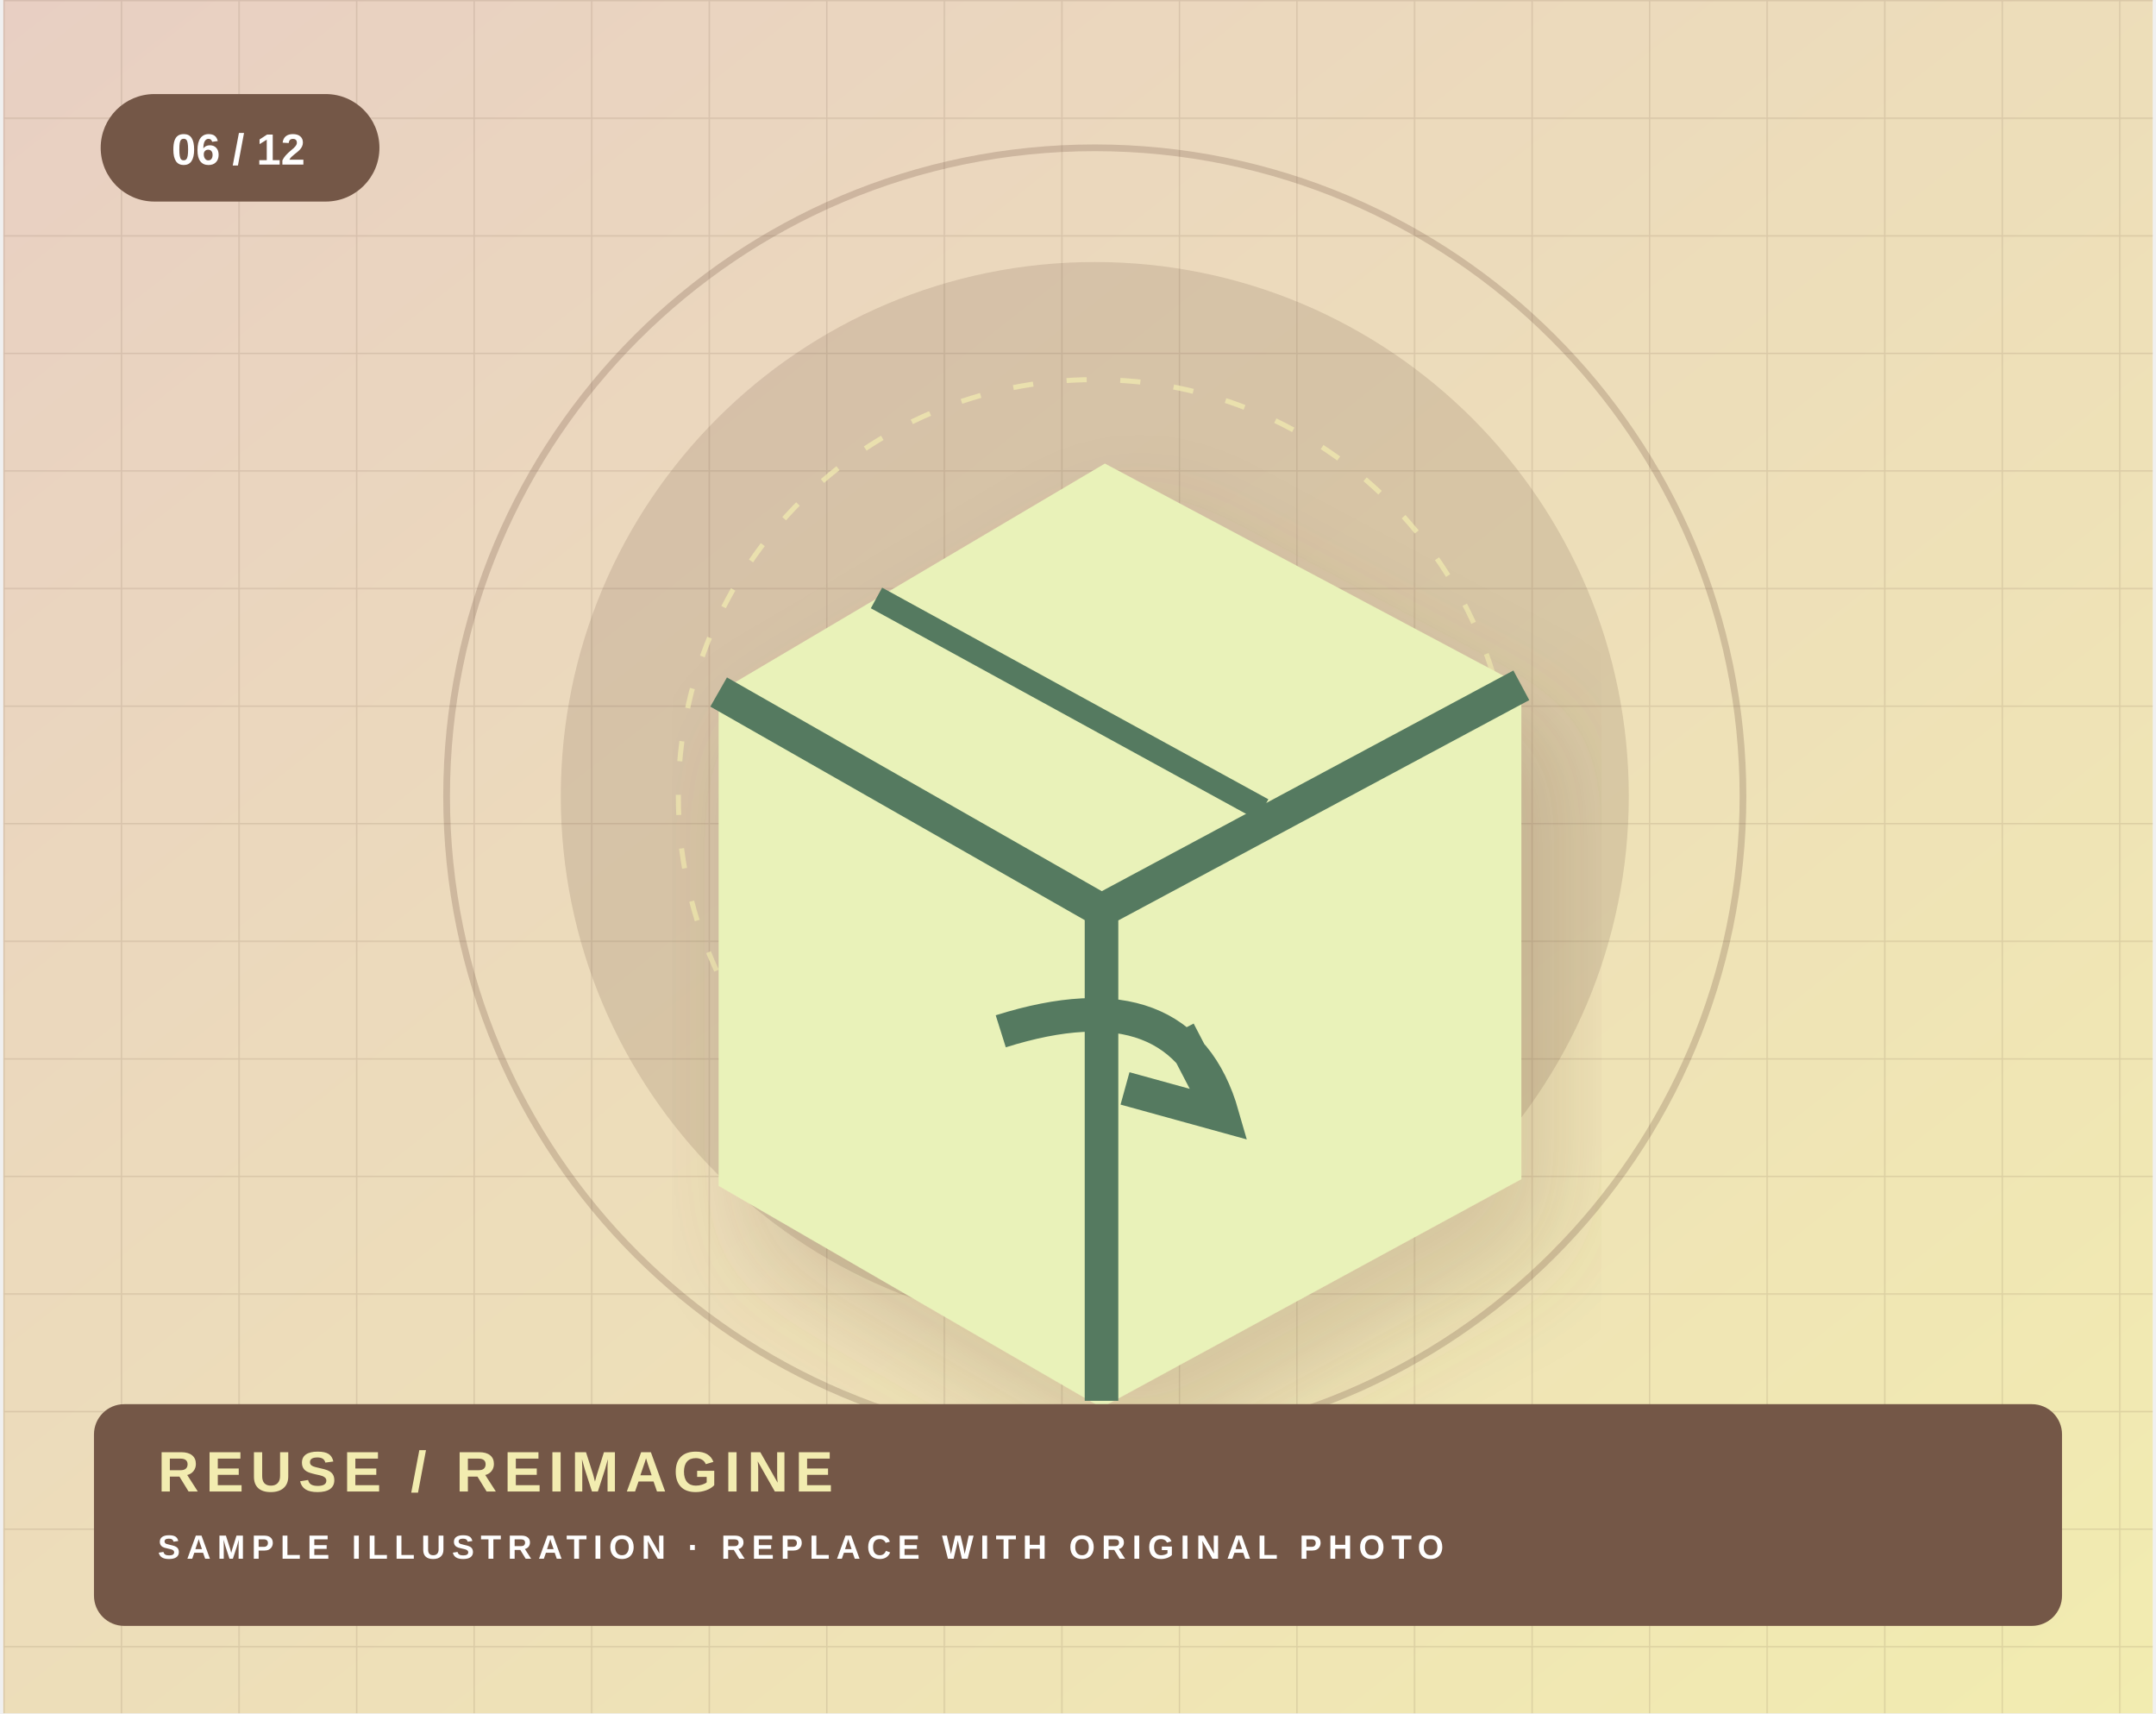
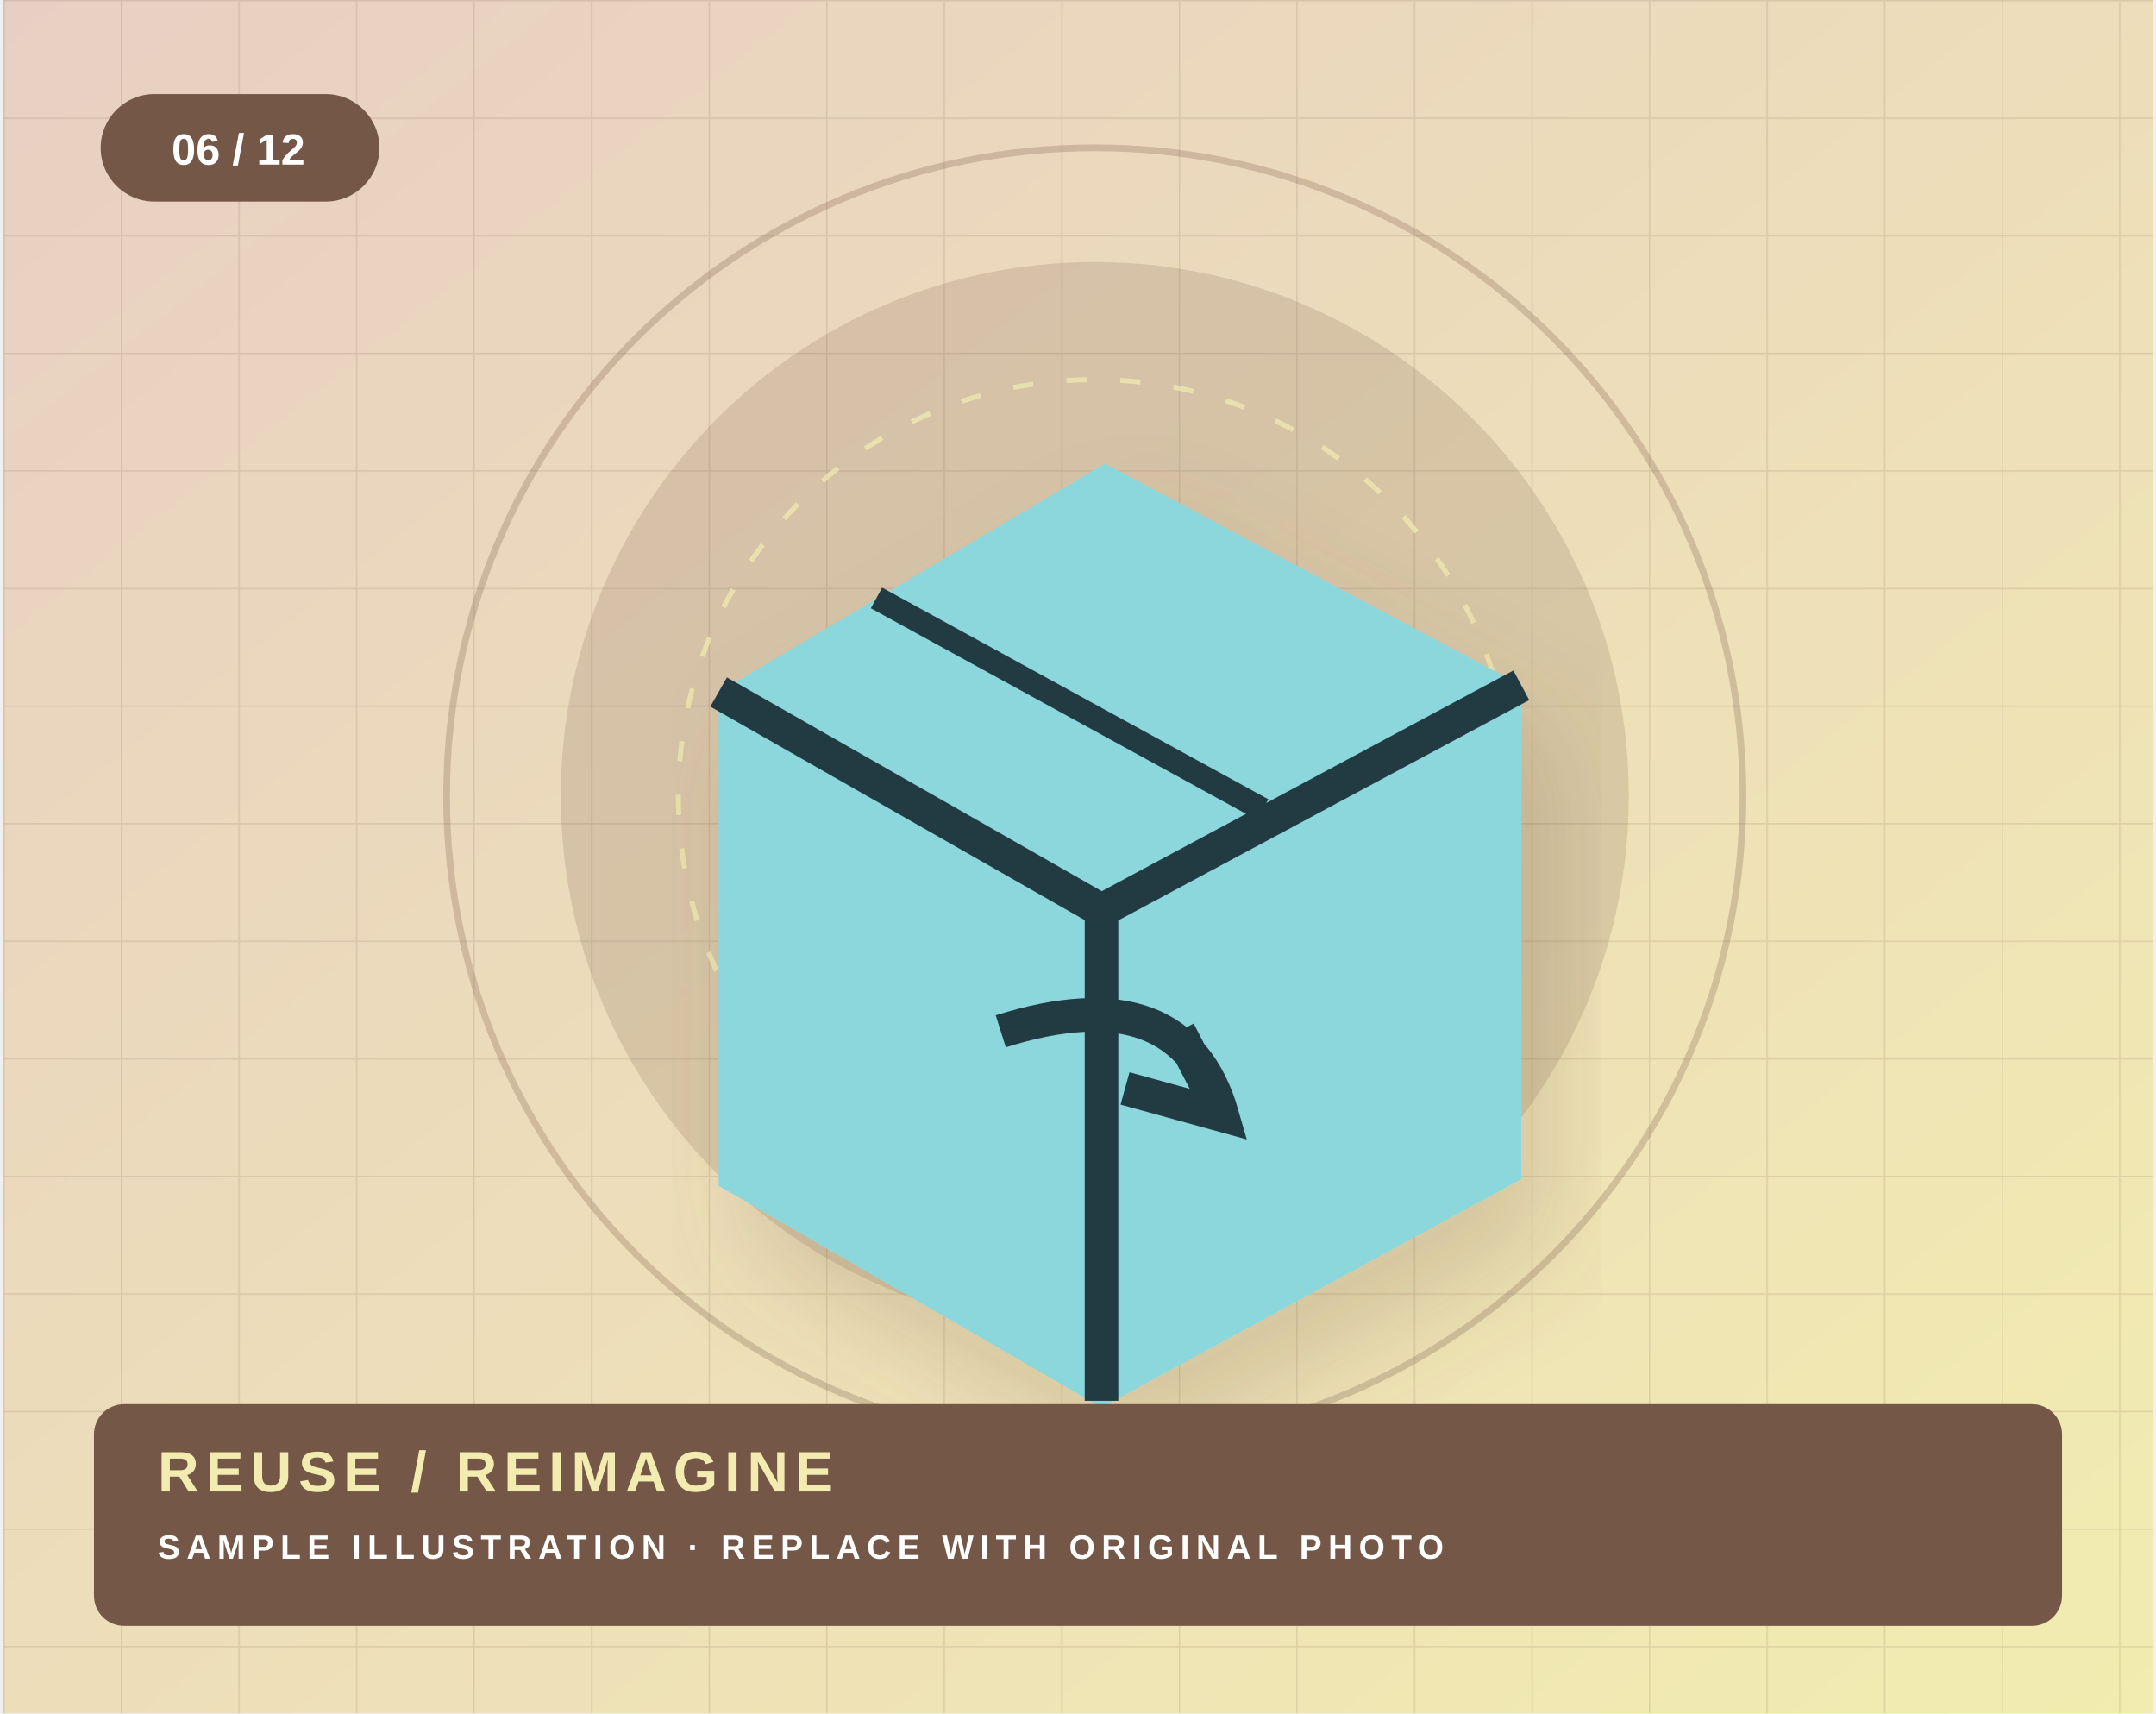
<svg xmlns="http://www.w3.org/2000/svg" width="900" height="715" viewBox="0 0 640 510" role="img" aria-label="Sample illustration 6: REUSE / REIMAGINE">
  <defs>
    <pattern id="grid" width="35" height="35" patternUnits="userSpaceOnUse">
      <path d="M35 0H0V35" fill="none" stroke="#745747" stroke-width=".8" opacity=".16" />
    </pattern>
    <linearGradient id="bg" x1="0" x2="1" y1="0" y2="1">
      <stop stop-color="#e8cfc3" />
      <stop offset="1" stop-color="#f2ecb0" />
    </linearGradient>
    <filter id="s">
      <feDropShadow dx="10" dy="18" stdDeviation="15" flood-color="#745747" flood-opacity=".21" />
    </filter>
  </defs>
  <rect width="640" height="510" fill="url(#bg)" />
  <rect width="640" height="510" fill="url(#grid)" />
  <circle cx="325" cy="237" r="193" stroke="#745747" stroke-opacity=".25" stroke-width="2" fill="none" />
  <circle cx="325" cy="237" r="159" fill="#745747" opacity=".18" />
  <circle cx="325" cy="237" r="124" fill="none" stroke="#f2ecb0" stroke-width="1.5" stroke-dasharray="6 10" opacity=".7" />
  <g filter="url(#s)">
-     <path d="M213 206l115-68 124 66v147l-125 68-114-66z" fill="#e9f2b9" />
-     <path d="M213 206l114 65 125-67M327 271v146" fill="none" stroke="#557a60" stroke-width="10" />
-     <path d="M260 178l115 63" stroke="#557a60" stroke-width="7" />
-     <path d="M297 307q54-17 66 25l-29-8m29 8l-13-25" fill="none" stroke="#557a60" stroke-width="10" />
+     <path d="M213 206l115-68 124 66v147l-125 68-114-66z" fill="#8bd7dc" />
+     <path d="M213 206l114 65 125-67M327 271v146" fill="none" stroke="#213b43" stroke-width="10" />
+     <path d="M260 178l115 63" stroke="#213b43" stroke-width="7" />
+     <path d="M297 307q54-17 66 25l-29-8m29 8l-13-25" fill="none" stroke="#213b43" stroke-width="10" />
  </g>
  <rect x="29" y="28" width="83" height="32" rx="16" fill="#745747" />
  <text x="70" y="49" text-anchor="middle" font-family="Arial,sans-serif" font-size="13" font-weight="bold" fill="white">06 / 12</text>
  <rect x="27" y="418" width="586" height="66" rx="9" fill="#745747" />
  <text x="46" y="444" font-family="Arial,sans-serif" font-weight="bold" font-size="17" letter-spacing="2" fill="#f2ecb0">REUSE / REIMAGINE</text>
  <text x="46" y="464" font-family="Arial,sans-serif" font-size="10" letter-spacing="1.9" font-weight="bold" fill="white">SAMPLE ILLUSTRATION · REPLACE WITH ORIGINAL PHOTO</text>
</svg>
